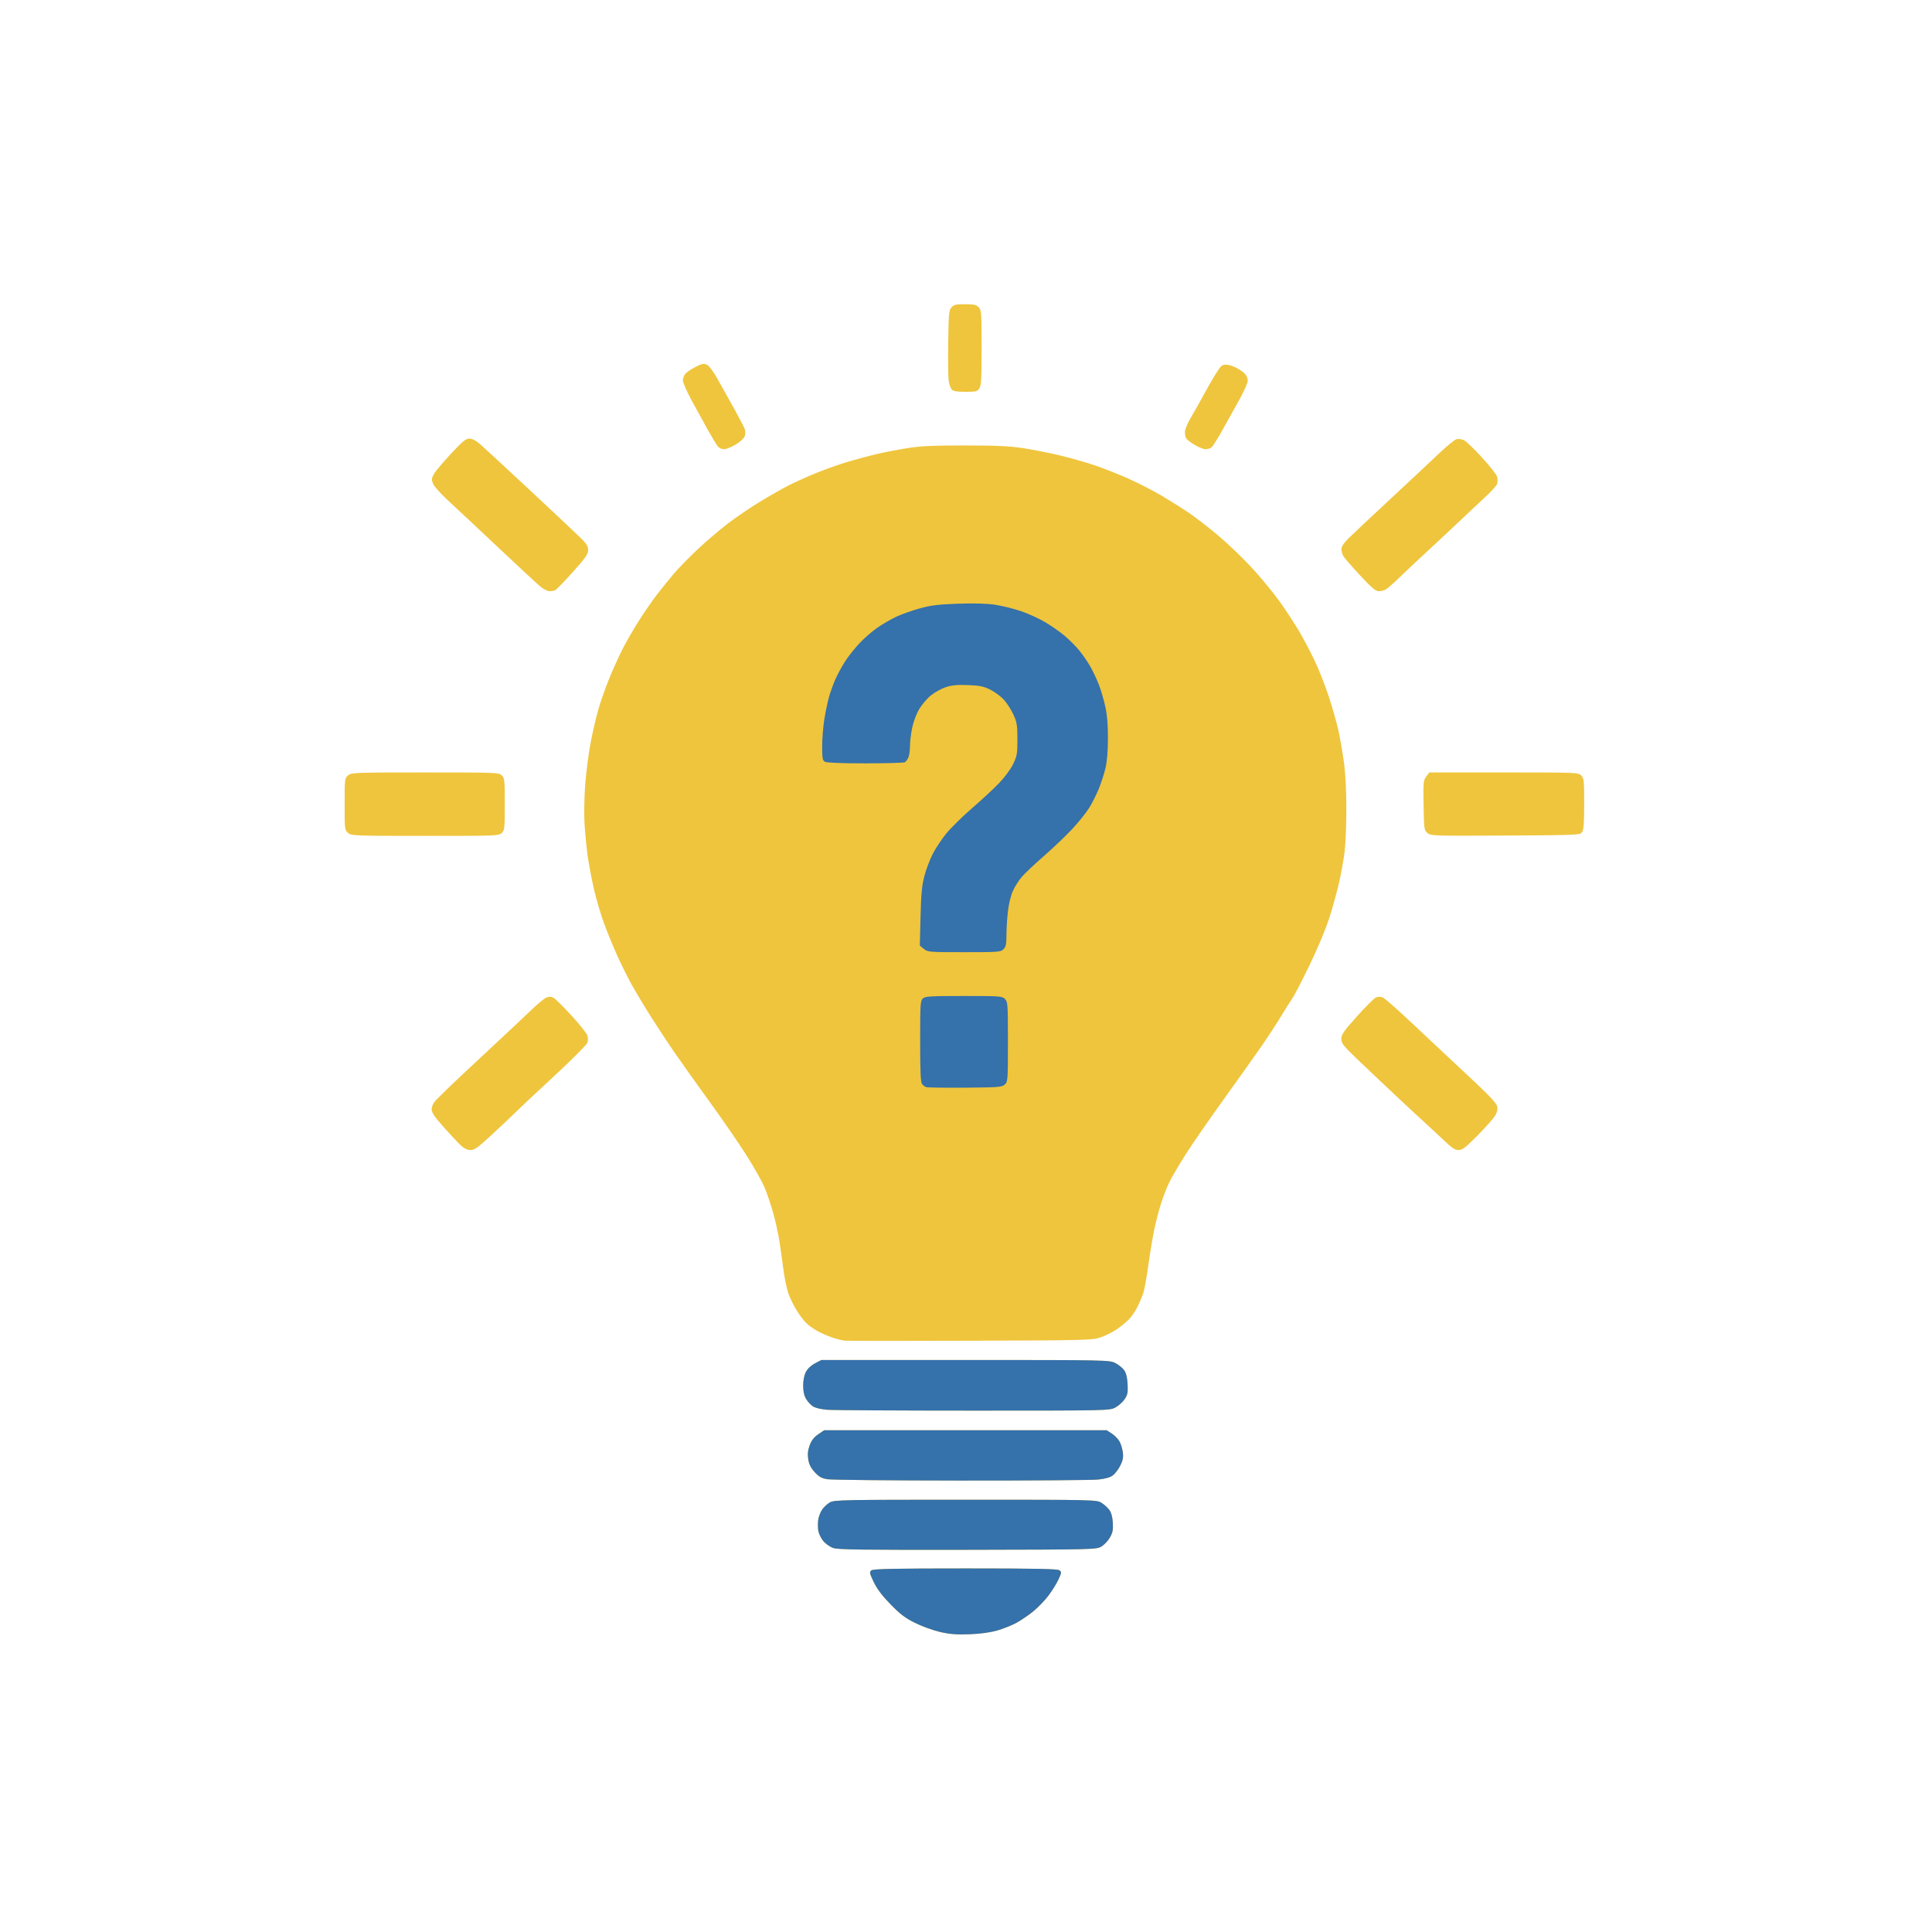
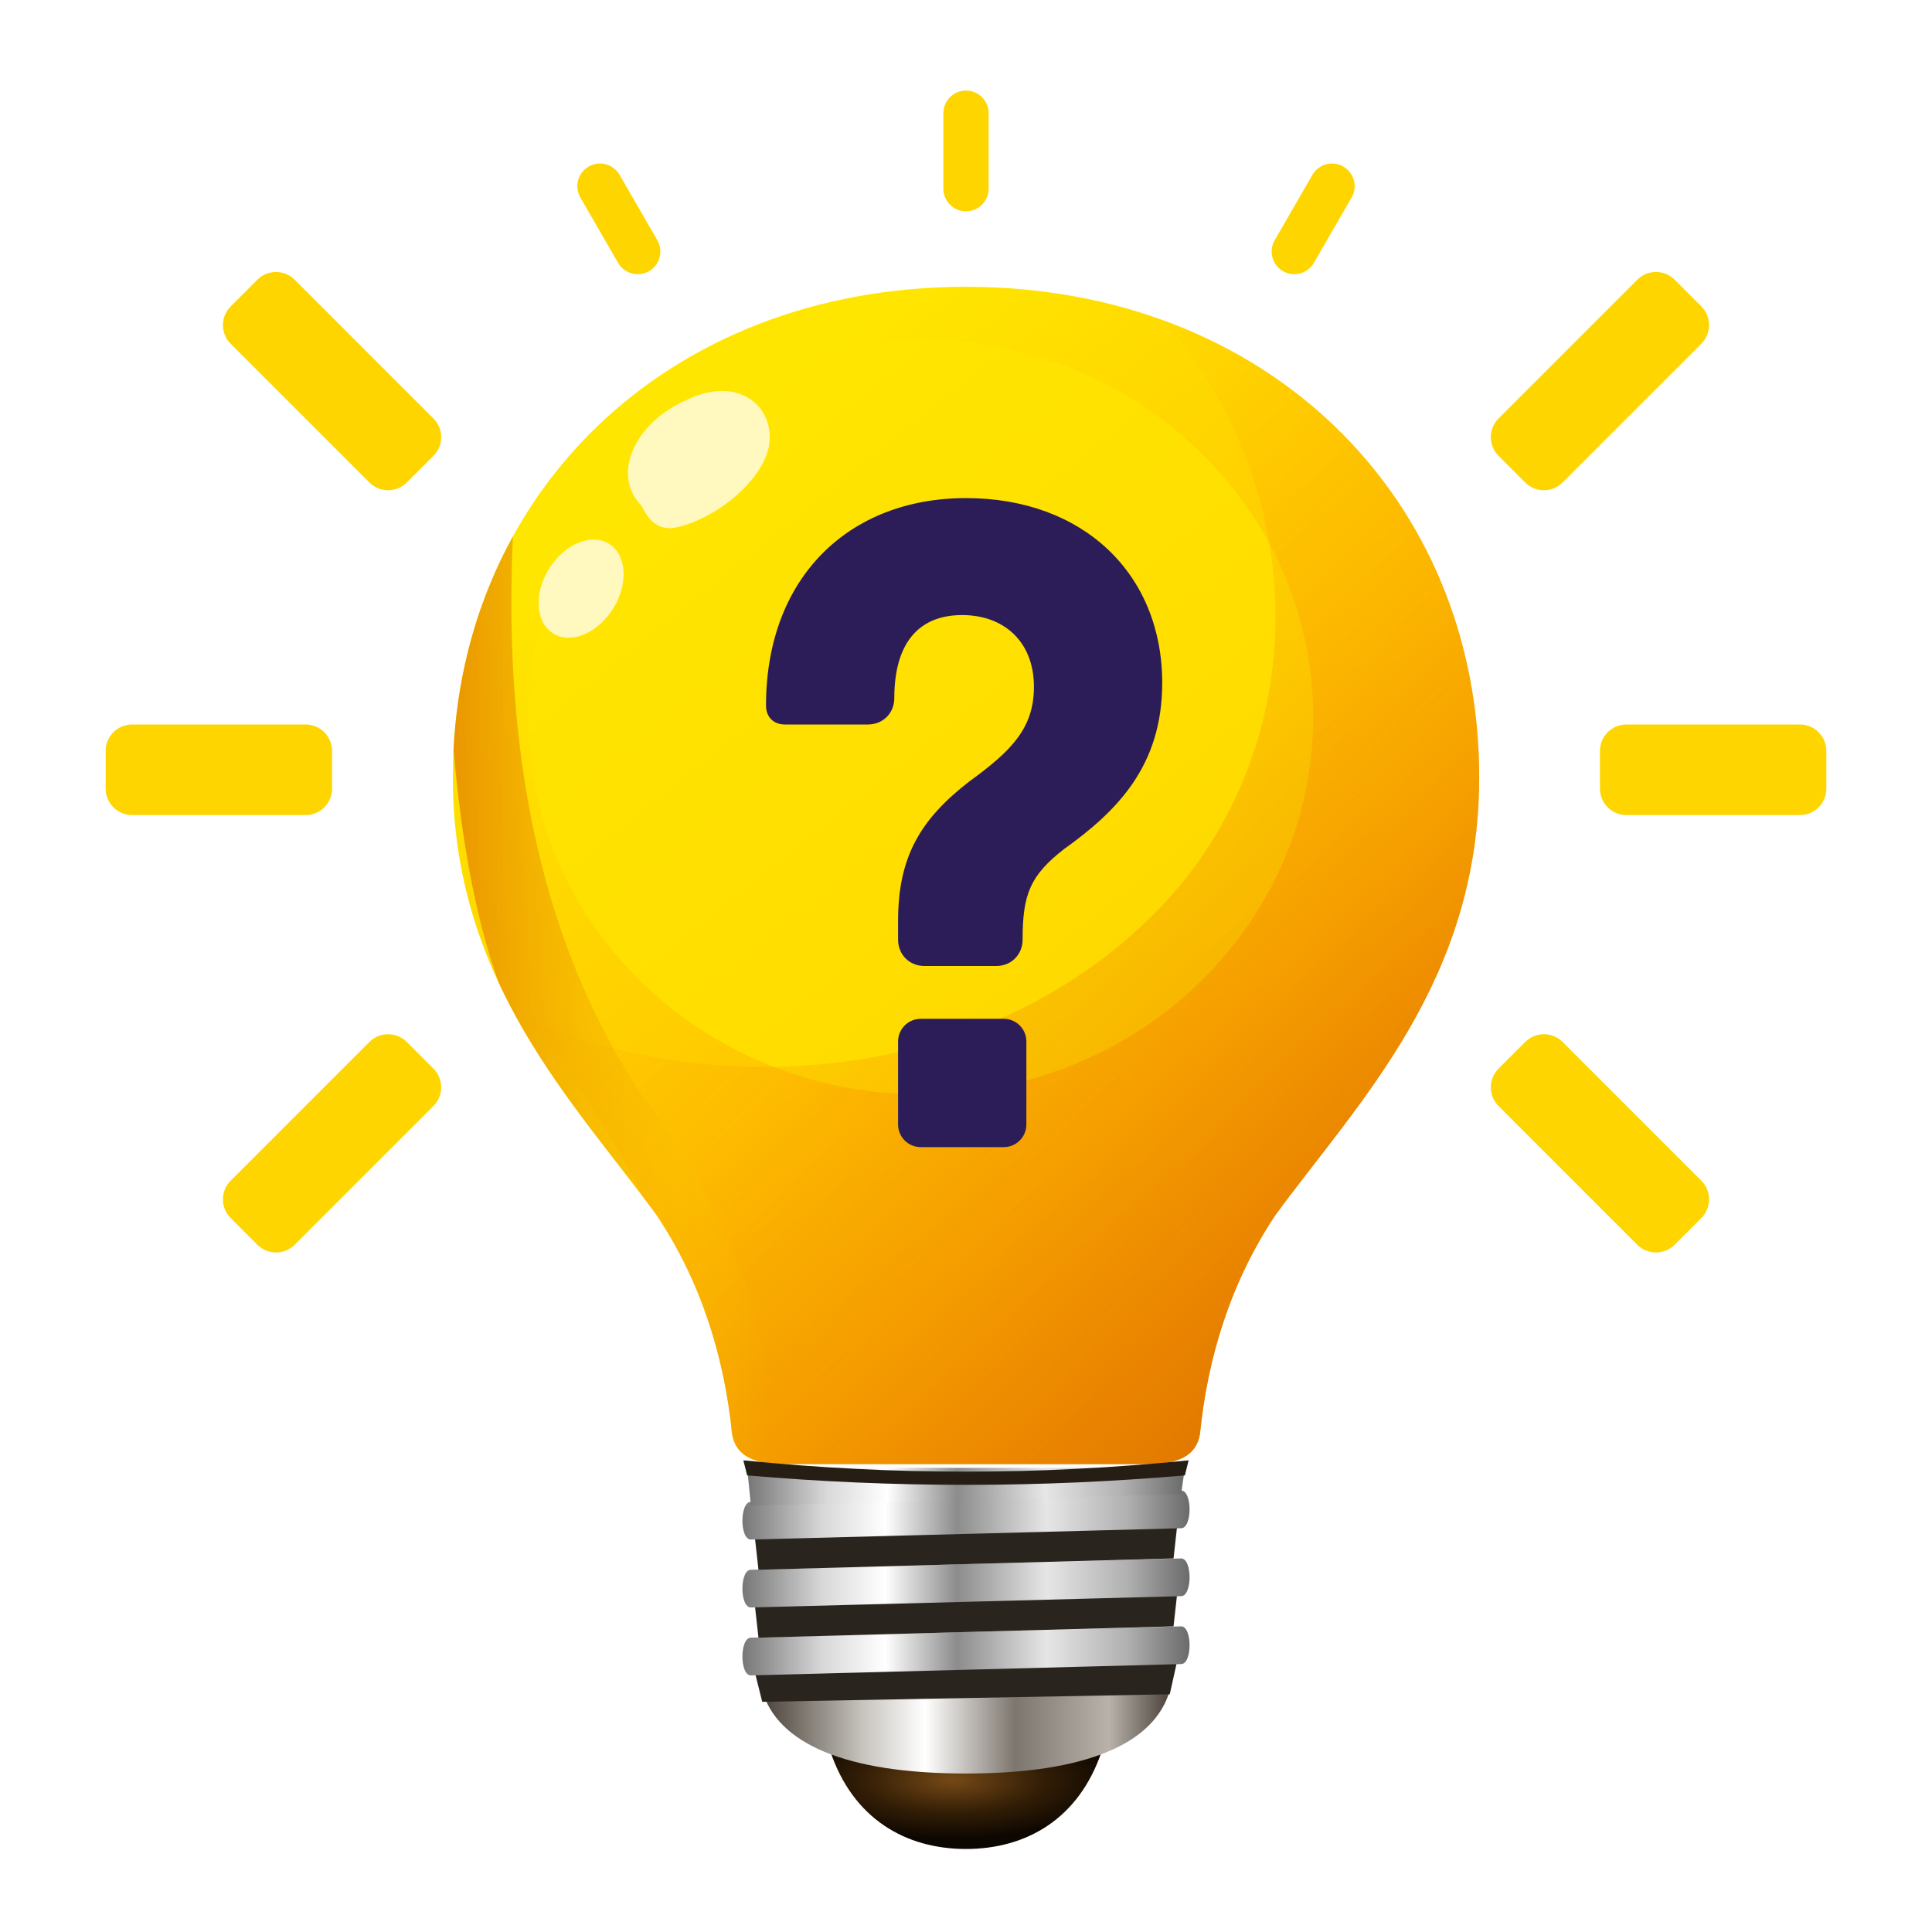
- <svg xmlns="http://www.w3.org/2000/svg" width="40" height="40" viewBox="0 0 210 297" version="1.1" id="svg1" xml:space="preserve">
-   <defs id="defs1" />
-   <g id="layer1">
-     <g id="g1" transform="matrix(0.8497614,0,0,0.8775747,-12.88914,39.1045)">
-       <path style="fill:#efc53d" d="m 134.077,241.322 c -1.274,-0.279 -3.333,-0.999 -4.576,-1.601 -1.797,-0.87 -2.707,-1.539 -4.437,-3.263 -1.509,-1.505 -2.436,-2.696 -3.023,-3.889 -0.775,-1.575 -0.81,-1.748 -0.407,-2.051 0.341,-0.256 4.165,-0.331 17.008,-0.331 12.846,0 16.665,0.074 17.001,0.331 0.397,0.303 0.38,0.442 -0.208,1.654 -0.353,0.728 -1.181,2.007 -1.841,2.842 -0.659,0.836 -1.881,2.054 -2.713,2.708 -0.833,0.654 -2.172,1.539 -2.976,1.968 -0.804,0.429 -2.354,1.032 -3.444,1.342 -1.297,0.368 -3.034,0.603 -5.025,0.68 -2.354,0.09 -3.567,0.002 -5.359,-0.39 z m -19.38,-14.718 c -0.582,-0.198 -1.385,-0.747 -1.784,-1.22 -0.399,-0.473 -0.801,-1.26 -0.892,-1.749 -0.092,-0.489 -0.105,-1.352 -0.029,-1.918 0.076,-0.566 0.398,-1.394 0.715,-1.839 0.317,-0.446 0.954,-1.017 1.416,-1.269 0.779,-0.426 2.544,-0.459 24.519,-0.459 23.204,0 23.698,0.011 24.579,0.529 0.494,0.291 1.141,0.855 1.438,1.253 0.356,0.478 0.572,1.243 0.634,2.249 0.076,1.223 -0.026,1.731 -0.512,2.568 -0.334,0.574 -1.023,1.288 -1.532,1.587 -0.914,0.537 -1.23,0.544 -24.209,0.586 -19.02,0.034 -23.477,-0.024 -24.342,-0.318 z m -1.058,-12.044 c -1.05,-0.175 -1.523,-0.435 -2.294,-1.259 -0.711,-0.761 -1.021,-1.369 -1.156,-2.274 -0.134,-0.896 -0.06,-1.562 0.271,-2.429 0.32,-0.838 0.777,-1.406 1.534,-1.907 l 1.078,-0.713 h 25.552 25.552 l 0.926,0.577 c 0.509,0.317 1.135,0.933 1.391,1.367 0.256,0.435 0.531,1.306 0.612,1.937 0.114,0.884 0.007,1.415 -0.465,2.321 -0.337,0.646 -0.943,1.416 -1.346,1.71 -0.484,0.353 -1.386,0.6 -2.646,0.727 -1.051,0.105 -12.211,0.185 -24.798,0.177 -12.588,-0.008 -23.482,-0.114 -24.209,-0.235 z m -0.034,-12.168 c -1.13,-0.088 -2.169,-0.333 -2.592,-0.61 -0.388,-0.255 -0.938,-0.843 -1.222,-1.308 -0.346,-0.567 -0.516,-1.325 -0.517,-2.305 -6.1e-4,-0.901 0.184,-1.812 0.482,-2.381 0.3,-0.573 0.922,-1.147 1.644,-1.517 l 1.161,-0.595 h 26.054 c 25.584,0 26.074,0.01 27.13,0.533 0.592,0.293 1.312,0.858 1.6,1.255 0.36,0.496 0.554,1.263 0.618,2.444 0.08,1.463 0.001,1.857 -0.524,2.624 -0.34,0.497 -1.094,1.152 -1.677,1.455 -1.051,0.548 -1.231,0.552 -25.665,0.552 -13.533,0 -25.455,-0.066 -26.492,-0.147 z m 3.209,-12.103 c -0.437,-0.043 -1.389,-0.268 -2.117,-0.5 -0.728,-0.231 -1.871,-0.695 -2.542,-1.031 -0.67,-0.336 -1.614,-0.942 -2.096,-1.349 -0.483,-0.406 -1.329,-1.437 -1.881,-2.291 -0.552,-0.854 -1.255,-2.225 -1.563,-3.047 -0.308,-0.822 -0.729,-2.803 -0.937,-4.404 -0.208,-1.601 -0.55,-3.922 -0.761,-5.159 -0.211,-1.237 -0.692,-3.314 -1.07,-4.615 -0.377,-1.302 -1.047,-3.234 -1.489,-4.295 -0.442,-1.061 -1.961,-3.687 -3.376,-5.836 -1.415,-2.149 -4.359,-6.288 -6.541,-9.199 -2.183,-2.91 -4.989,-6.72 -6.236,-8.467 -1.247,-1.746 -3.277,-4.723 -4.511,-6.615 -1.233,-1.892 -2.816,-4.452 -3.517,-5.689 -0.701,-1.237 -1.83,-3.44 -2.51,-4.895 -0.68,-1.455 -1.721,-3.896 -2.313,-5.424 -0.592,-1.528 -1.438,-4.266 -1.88,-6.085 -0.441,-1.819 -0.978,-4.557 -1.194,-6.085 -0.215,-1.528 -0.469,-4.088 -0.565,-5.689 -0.095,-1.601 -0.037,-4.637 0.129,-6.747 0.167,-2.11 0.597,-5.352 0.956,-7.203 0.359,-1.852 1.007,-4.558 1.44,-6.015 0.433,-1.456 1.387,-4.047 2.121,-5.757 0.734,-1.71 1.859,-4.073 2.501,-5.25 0.642,-1.177 1.898,-3.253 2.791,-4.613 0.893,-1.36 2.289,-3.316 3.102,-4.346 0.813,-1.03 2.201,-2.697 3.084,-3.704 0.883,-1.007 2.855,-2.964 4.383,-4.348 1.528,-1.384 3.969,-3.398 5.424,-4.476 1.455,-1.078 4.015,-2.768 5.689,-3.756 1.673,-0.987 3.995,-2.271 5.159,-2.853 1.164,-0.582 3.486,-1.597 5.159,-2.257 1.673,-0.659 4.293,-1.556 5.821,-1.993 1.528,-0.437 3.85,-1.036 5.159,-1.331 1.31,-0.295 3.75,-0.752 5.424,-1.015 2.4,-0.377 4.607,-0.477 10.451,-0.477 5.76,6.48e-4 8.115,0.106 10.583,0.475 1.746,0.261 4.679,0.82 6.518,1.242 1.839,0.422 4.651,1.191 6.249,1.708 1.598,0.517 4.41,1.588 6.249,2.381 1.839,0.793 4.623,2.183 6.187,3.088 1.564,0.906 3.737,2.235 4.828,2.954 1.091,0.719 3.366,2.419 5.054,3.779 1.688,1.36 4.419,3.875 6.069,5.591 1.65,1.715 3.972,4.429 5.16,6.029 1.188,1.601 2.831,4.026 3.65,5.391 0.82,1.364 2.08,3.686 2.8,5.159 0.721,1.474 1.837,4.227 2.482,6.119 0.645,1.892 1.42,4.511 1.724,5.821 0.303,1.31 0.759,3.81 1.011,5.556 0.308,2.129 0.462,4.875 0.468,8.334 0.005,2.838 -0.144,6.29 -0.331,7.673 -0.187,1.382 -0.633,3.764 -0.99,5.292 -0.357,1.528 -1.137,4.266 -1.733,6.085 -0.647,1.976 -2.095,5.332 -3.595,8.334 -1.381,2.765 -2.778,5.384 -3.104,5.821 -0.326,0.437 -1.221,1.806 -1.989,3.043 -0.768,1.237 -2.242,3.44 -3.275,4.895 -1.033,1.455 -4.135,5.682 -6.893,9.393 -2.758,3.711 -5.99,8.235 -7.182,10.054 -1.192,1.819 -2.523,4.022 -2.958,4.895 -0.435,0.873 -1.102,2.54 -1.482,3.704 -0.38,1.164 -0.924,3.188 -1.209,4.498 -0.285,1.31 -0.772,4.143 -1.083,6.297 -0.31,2.153 -0.723,4.365 -0.917,4.914 -0.194,0.549 -0.657,1.6 -1.03,2.336 -0.373,0.736 -1.059,1.719 -1.524,2.184 -0.466,0.466 -1.451,1.253 -2.189,1.751 -0.738,0.497 -2.06,1.142 -2.936,1.432 -1.533,0.508 -2.417,0.531 -23.554,0.597 -12.078,0.038 -22.318,0.033 -22.754,-0.01 z M 47.435,156.17 c -0.457,-0.4 -1.852,-1.835 -3.099,-3.189 -1.771,-1.923 -2.267,-2.631 -2.267,-3.237 0,-0.485 0.272,-1.061 0.728,-1.537 0.4,-0.419 1.744,-1.7 2.987,-2.848 1.243,-1.148 4.511,-4.111 7.263,-6.585 2.752,-2.474 5.925,-5.361 7.051,-6.416 1.126,-1.055 2.36,-2.037 2.742,-2.183 0.496,-0.189 0.868,-0.17 1.301,0.067 0.333,0.182 1.809,1.6 3.28,3.153 1.471,1.552 2.749,3.121 2.841,3.487 0.092,0.365 0.093,0.897 0.003,1.181 -0.09,0.284 -1.973,2.168 -4.183,4.186 -2.211,2.019 -4.559,4.142 -5.218,4.72 -0.659,0.577 -2.153,1.946 -3.321,3.043 -1.167,1.096 -3.354,3.095 -4.859,4.441 -2.234,1.998 -2.891,2.447 -3.576,2.447 -0.538,0 -1.138,-0.261 -1.671,-0.728 z m 177.797,-0.931 c -0.985,-0.912 -2.327,-2.123 -2.982,-2.691 -0.655,-0.568 -2.91,-2.59 -5.011,-4.493 -2.101,-1.903 -5.345,-4.871 -7.21,-6.596 -3.062,-2.832 -3.39,-3.222 -3.39,-4.034 0,-0.775 0.391,-1.321 2.844,-3.973 1.564,-1.691 3.112,-3.177 3.44,-3.302 0.339,-0.129 0.852,-0.124 1.191,0.012 0.327,0.132 2.278,1.766 4.336,3.631 2.057,1.866 4.974,4.514 6.482,5.885 1.508,1.371 4.314,3.921 6.236,5.665 2.435,2.211 3.544,3.4 3.659,3.924 0.114,0.518 -3.2e-4,1.018 -0.367,1.611 -0.293,0.473 -1.714,2.02 -3.159,3.439 -2.191,2.151 -2.764,2.58 -3.453,2.58 -0.646,0 -1.215,-0.36 -2.617,-1.659 z M 26.951,101.359 c -0.613,-0.496 -0.625,-0.594 -0.625,-5.05 0,-4.457 0.012,-4.554 0.625,-5.05 0.597,-0.483 1.224,-0.506 13.957,-0.506 12.979,0 13.346,0.014 13.861,0.529 0.488,0.488 0.529,0.882 0.529,5.027 0,4.145 -0.042,4.539 -0.529,5.027 -0.515,0.515 -0.882,0.529 -13.861,0.529 -12.733,0 -13.36,-0.023 -13.957,-0.506 z m 195.271,0.007 c -0.615,-0.498 -0.635,-0.638 -0.711,-4.852 -0.073,-4.081 -0.044,-4.381 0.482,-5.051 l 0.56,-0.712 h 13.475 c 13.122,0 13.488,0.014 14.004,0.529 0.487,0.487 0.529,0.882 0.529,4.977 0,3.423 -0.086,4.566 -0.375,4.961 -0.362,0.495 -0.862,0.516 -13.853,0.587 -12.995,0.07 -13.5,0.055 -14.111,-0.439 z M 61.682,58.142 c -0.586,-0.473 -4.001,-3.539 -7.59,-6.813 -3.588,-3.274 -7.629,-6.938 -8.98,-8.142 -1.351,-1.204 -2.608,-2.557 -2.794,-3.006 -0.29,-0.7 -0.273,-0.936 0.117,-1.648 0.251,-0.457 1.628,-2.051 3.06,-3.542 2.166,-2.256 2.737,-2.712 3.396,-2.712 0.529,0 1.184,0.329 1.972,0.992 0.649,0.546 4.737,4.207 9.086,8.136 4.348,3.929 8.474,7.687 9.168,8.352 0.988,0.946 1.262,1.391 1.262,2.049 0,0.701 -0.465,1.343 -2.797,3.864 -1.538,1.663 -2.977,3.092 -3.197,3.176 -0.22,0.084 -0.678,0.153 -1.019,0.153 -0.341,0 -1.099,-0.387 -1.684,-0.86 z M 209.993,56.201 c -1.48,-1.541 -2.836,-3.059 -3.013,-3.373 -0.177,-0.315 -0.326,-0.856 -0.331,-1.202 -0.006,-0.401 0.4,-1.029 1.115,-1.726 0.618,-0.603 4.033,-3.712 7.587,-6.91 3.554,-3.198 7.595,-6.86 8.98,-8.138 1.385,-1.278 2.805,-2.395 3.155,-2.483 0.351,-0.088 0.968,0.005 1.373,0.206 0.404,0.201 1.876,1.578 3.271,3.059 1.395,1.481 2.61,2.99 2.702,3.354 0.091,0.364 0.088,0.907 -0.007,1.207 -0.095,0.3 -1.142,1.41 -2.325,2.466 -1.184,1.056 -3.053,2.754 -4.154,3.773 -1.101,1.019 -3.665,3.34 -5.699,5.159 -2.034,1.819 -4.533,4.095 -5.553,5.059 -1.02,0.963 -2.115,1.886 -2.433,2.051 -0.318,0.165 -0.893,0.299 -1.277,0.299 -0.542,0 -1.303,-0.629 -3.391,-2.801 z M 93.862,33.668 c -0.227,-0.255 -1.032,-1.535 -1.791,-2.844 -0.758,-1.31 -2.094,-3.665 -2.969,-5.233 -0.875,-1.569 -1.591,-3.15 -1.591,-3.514 0,-0.364 0.212,-0.897 0.472,-1.184 0.26,-0.287 1.09,-0.824 1.846,-1.194 1.148,-0.562 1.482,-0.623 2.03,-0.374 0.396,0.18 1.182,1.208 1.984,2.592 0.731,1.261 2.066,3.578 2.966,5.149 0.901,1.571 1.749,3.148 1.885,3.506 0.153,0.403 0.153,0.897 7.1e-5,1.3 -0.14,0.367 -0.856,0.999 -1.647,1.453 -0.77,0.442 -1.709,0.804 -2.087,0.805 -0.378,0.001 -0.872,-0.206 -1.099,-0.461 z m 86.222,-0.304 c -0.709,-0.417 -1.391,-0.921 -1.517,-1.12 -0.126,-0.199 -0.231,-0.709 -0.233,-1.133 -0.002,-0.453 0.472,-1.544 1.15,-2.646 0.635,-1.031 1.611,-2.708 2.169,-3.726 0.558,-1.019 1.526,-2.656 2.152,-3.638 0.996,-1.565 1.236,-1.786 1.943,-1.786 0.443,0 1.282,0.243 1.865,0.54 0.582,0.297 1.292,0.773 1.577,1.058 0.285,0.285 0.518,0.829 0.518,1.209 0,0.38 -0.695,1.898 -1.545,3.373 -0.85,1.475 -2.228,3.873 -3.064,5.328 -0.835,1.455 -1.711,2.795 -1.945,2.977 -0.235,0.182 -0.731,0.329 -1.104,0.326 -0.372,-0.003 -1.257,-0.346 -1.965,-0.763 z m -43.921,-9.687 c -0.22,-0.22 -0.475,-0.905 -0.566,-1.521 -0.091,-0.617 -0.128,-3.639 -0.082,-6.717 0.076,-5.062 0.132,-5.648 0.588,-6.152 0.425,-0.469 0.809,-0.556 2.447,-0.556 1.591,0 2.039,0.096 2.473,0.529 0.501,0.501 0.529,0.882 0.529,7.085 0,5.505 -0.066,6.65 -0.412,7.144 -0.366,0.523 -0.642,0.588 -2.495,0.588 -1.506,0 -2.194,-0.111 -2.483,-0.4 z" id="path2" />
-       <path style="fill:#3571ab" d="m 134.077,241.322 c -1.274,-0.279 -3.333,-0.999 -4.576,-1.601 -1.797,-0.87 -2.707,-1.539 -4.437,-3.263 -1.509,-1.505 -2.436,-2.696 -3.023,-3.889 -0.775,-1.575 -0.81,-1.748 -0.407,-2.051 0.341,-0.256 4.165,-0.331 17.008,-0.331 12.846,0 16.665,0.074 17.001,0.331 0.397,0.303 0.38,0.442 -0.208,1.654 -0.353,0.728 -1.181,2.007 -1.841,2.842 -0.659,0.836 -1.881,2.054 -2.713,2.708 -0.833,0.654 -2.172,1.539 -2.976,1.968 -0.804,0.429 -2.354,1.032 -3.444,1.342 -1.297,0.368 -3.034,0.603 -5.025,0.68 -2.354,0.09 -3.567,0.002 -5.359,-0.39 z m -19.38,-14.718 c -0.582,-0.198 -1.385,-0.747 -1.784,-1.22 -0.399,-0.473 -0.801,-1.26 -0.892,-1.749 -0.092,-0.489 -0.105,-1.352 -0.029,-1.918 0.076,-0.566 0.398,-1.394 0.715,-1.839 0.317,-0.446 0.954,-1.017 1.416,-1.269 0.779,-0.426 2.544,-0.459 24.519,-0.459 23.204,0 23.698,0.011 24.579,0.529 0.494,0.291 1.141,0.855 1.438,1.253 0.356,0.478 0.572,1.243 0.634,2.249 0.076,1.223 -0.026,1.731 -0.512,2.568 -0.334,0.574 -1.023,1.288 -1.532,1.587 -0.914,0.537 -1.23,0.544 -24.209,0.586 -19.02,0.034 -23.477,-0.024 -24.342,-0.318 z m -1.058,-12.044 c -1.05,-0.175 -1.523,-0.435 -2.294,-1.259 -0.711,-0.761 -1.021,-1.369 -1.156,-2.274 -0.134,-0.896 -0.06,-1.562 0.271,-2.429 0.32,-0.838 0.777,-1.406 1.534,-1.907 l 1.078,-0.713 h 25.552 25.552 l 0.926,0.577 c 0.509,0.317 1.135,0.933 1.391,1.367 0.256,0.435 0.531,1.306 0.612,1.937 0.114,0.884 0.007,1.415 -0.465,2.321 -0.337,0.646 -0.943,1.416 -1.346,1.71 -0.484,0.353 -1.386,0.6 -2.646,0.727 -1.051,0.105 -12.211,0.185 -24.798,0.177 -12.588,-0.008 -23.482,-0.114 -24.209,-0.235 z m -0.034,-12.168 c -1.13,-0.088 -2.169,-0.333 -2.592,-0.61 -0.388,-0.255 -0.938,-0.843 -1.222,-1.308 -0.346,-0.567 -0.516,-1.325 -0.517,-2.305 -6.1e-4,-0.901 0.184,-1.812 0.482,-2.381 0.3,-0.573 0.922,-1.147 1.644,-1.517 l 1.161,-0.595 h 26.054 c 25.584,0 26.074,0.01 27.13,0.533 0.592,0.293 1.312,0.858 1.6,1.255 0.36,0.496 0.554,1.263 0.618,2.444 0.08,1.463 0.001,1.857 -0.524,2.624 -0.34,0.497 -1.094,1.152 -1.677,1.455 -1.051,0.548 -1.231,0.552 -25.665,0.552 -13.533,0 -25.455,-0.066 -26.492,-0.147 z m 17.893,-56.519 c -0.218,-0.082 -0.546,-0.336 -0.728,-0.565 -0.246,-0.31 -0.331,-2.226 -0.331,-7.469 0,-6.496 0.038,-7.087 0.484,-7.49 0.424,-0.384 1.336,-0.438 7.408,-0.438 6.572,0 6.951,0.027 7.454,0.529 0.502,0.502 0.529,0.882 0.529,7.5 0,6.748 -0.018,6.987 -0.556,7.474 -0.513,0.464 -1.08,0.508 -7.21,0.556 -3.659,0.029 -6.832,-0.015 -7.05,-0.097 z m -0.392,-24.208 -0.728,-0.572 0.129,-5.05 c 0.102,-3.994 0.245,-5.482 0.685,-7.114 0.305,-1.135 0.984,-2.879 1.507,-3.876 0.524,-0.996 1.641,-2.628 2.483,-3.625 0.842,-0.997 2.947,-2.997 4.678,-4.444 1.731,-1.447 3.937,-3.431 4.902,-4.41 1.013,-1.027 2.076,-2.432 2.514,-3.322 0.689,-1.402 0.758,-1.797 0.755,-4.321 -0.002,-2.442 -0.086,-2.958 -0.697,-4.265 -0.382,-0.818 -1.136,-1.975 -1.675,-2.572 -0.539,-0.597 -1.65,-1.413 -2.469,-1.813 -1.238,-0.606 -1.922,-0.746 -4.06,-0.832 -1.918,-0.077 -2.935,0.011 -4.005,0.348 -0.788,0.248 -2.001,0.887 -2.694,1.419 -0.693,0.533 -1.664,1.625 -2.156,2.427 -0.525,0.855 -1.058,2.225 -1.287,3.307 -0.215,1.017 -0.394,2.481 -0.396,3.255 -0.003,0.774 -0.141,1.667 -0.309,1.984 -0.167,0.318 -0.435,0.665 -0.595,0.772 -0.16,0.107 -3.365,0.196 -7.122,0.198 -4.21,0.003 -7.027,-0.101 -7.342,-0.27 -0.45,-0.241 -0.512,-0.573 -0.512,-2.743 0,-1.358 0.184,-3.527 0.409,-4.819 0.225,-1.292 0.597,-3.005 0.827,-3.805 0.23,-0.8 0.746,-2.186 1.148,-3.079 0.402,-0.893 1.228,-2.357 1.836,-3.252 0.608,-0.896 1.783,-2.316 2.61,-3.156 0.827,-0.841 2.251,-2.032 3.163,-2.648 0.912,-0.616 2.46,-1.483 3.44,-1.926 0.979,-0.443 2.912,-1.103 4.294,-1.467 2.008,-0.528 3.397,-0.69 6.91,-0.804 2.831,-0.092 5.186,-0.028 6.615,0.181 1.22,0.178 3.289,0.667 4.599,1.087 1.31,0.42 3.316,1.298 4.458,1.95 1.142,0.652 2.75,1.74 3.572,2.416 0.822,0.676 2.001,1.822 2.619,2.546 0.618,0.724 1.523,1.997 2.011,2.829 0.488,0.832 1.19,2.281 1.562,3.22 0.371,0.939 0.891,2.659 1.154,3.823 0.333,1.474 0.476,3.162 0.469,5.556 -0.007,2.291 -0.158,4.04 -0.452,5.238 -0.243,0.989 -0.791,2.618 -1.218,3.621 -0.427,1.003 -1.199,2.485 -1.716,3.293 -0.517,0.809 -1.865,2.441 -2.996,3.627 -1.13,1.186 -3.424,3.311 -5.098,4.723 -1.673,1.412 -3.503,3.077 -4.065,3.701 -0.562,0.623 -1.311,1.763 -1.663,2.532 -0.373,0.815 -0.746,2.318 -0.894,3.604 -0.139,1.213 -0.254,3.069 -0.256,4.124 -0.002,1.564 -0.1,2.016 -0.531,2.447 -0.501,0.501 -0.882,0.529 -7.108,0.529 -6.344,0 -6.605,-0.021 -7.307,-0.572 z" id="path1" />
-     </g>
+ <svg xmlns="http://www.w3.org/2000/svg" viewBox="0 0 256 256" width="256" height="256">
+   <defs>
+     <linearGradient id="bulbGrad" x1="25%" y1="15%" x2="75%" y2="85%">
+       <stop offset="0%" stop-color="#FFE600" />
+       <stop offset="55%" stop-color="#FFC700" />
+       <stop offset="100%" stop-color="#F29400" />
+     </linearGradient>
+     <linearGradient id="bulbShade" x1="30%" y1="30%" x2="80%" y2="90%">
+       <stop offset="0%" stop-color="#FF9D00" stop-opacity="0" />
+       <stop offset="65%" stop-color="#F08A00" stop-opacity="0.45" />
+       <stop offset="100%" stop-color="#E07600" stop-opacity="0.9" />
+     </linearGradient>
+     <linearGradient id="leftEdge" x1="0%" y1="0%" x2="100%" y2="0%">
+       <stop offset="0%" stop-color="#E58500" stop-opacity="0.85" />
+       <stop offset="100%" stop-color="#FFD400" stop-opacity="0" />
+     </linearGradient>
+     <linearGradient id="metalGrad" x1="0%" y1="0%" x2="100%" y2="0%">
+       <stop offset="0%" stop-color="#767676" />
+       <stop offset="18%" stop-color="#D8D8D8" />
+       <stop offset="32%" stop-color="#FFFFFF" />
+       <stop offset="48%" stop-color="#8C8C8C" />
+       <stop offset="68%" stop-color="#E6E6E6" />
+       <stop offset="86%" stop-color="#B0B0B0" />
+       <stop offset="100%" stop-color="#6A6A6A" />
+     </linearGradient>
+     <linearGradient id="metalCapGrad" x1="0%" y1="0%" x2="100%" y2="0%">
+       <stop offset="0%" stop-color="#4A423A" />
+       <stop offset="25%" stop-color="#C8C4BE" />
+       <stop offset="40%" stop-color="#FFFFFF" />
+       <stop offset="62%" stop-color="#7D766E" />
+       <stop offset="85%" stop-color="#B8B2AA" />
+       <stop offset="100%" stop-color="#4A423A" />
+     </linearGradient>
+     <radialGradient id="tipGrad" cx="45%" cy="30%" r="60%">
+       <stop offset="0%" stop-color="#754916" />
+       <stop offset="55%" stop-color="#331E06" />
+       <stop offset="100%" stop-color="#0D0701" />
+     </radialGradient>
+     <clipPath id="bulbClip">
+       <path d="M 128 38 C 88 38, 60 66, 60 103 C 60 130, 76 146, 87 161 C 93 170, 96 180, 97 190 C 97.5 193, 100 194, 104 194 L 152 194 C 156 194, 158.5 193, 159 190 C 160 180, 163 170, 169 161 C 180 146, 196 130, 196 103 C 196 66, 168 38, 128 38 Z" />
+     </clipPath>
+   </defs>
+   <g fill="#FFD500">
+     <rect x="125" y="12" width="6" height="16" rx="3" />
+     <rect x="171" y="21" width="6" height="16" rx="3" transform="rotate(30 174 29)" />
+     <rect x="206" y="34" width="12" height="33" rx="3.5" transform="rotate(45 212 50.5)" />
+     <rect x="212" y="96" width="30" height="12" rx="3.5" />
+     <rect x="206" y="135" width="12" height="33" rx="3.5" transform="rotate(135 212 151.5)" />
+     <rect x="38" y="135" width="12" height="33" rx="3.5" transform="rotate(-135 44 151.5)" />
+     <rect x="14" y="96" width="30" height="12" rx="3.5" />
+     <rect x="38" y="34" width="12" height="33" rx="3.5" transform="rotate(-45 44 50.5)" />
+     <rect x="79" y="21" width="6" height="16" rx="3" transform="rotate(-30 82 29)" />
+   </g>
+   <g clip-path="url(#bulbClip)">
+     <rect x="55" y="35" width="146" height="165" fill="url(#bulbGrad)" />
+     <ellipse cx="122" cy="95" rx="52" ry="50" fill="#FFE600" opacity="0.7" />
+     <path d="M 150 38 C 185 45, 200 75, 198 108 C 195 140, 172 158, 162 195 L 94 195 C 94 175, 86 155, 70 135 C 92 145, 128 145, 152 122 C 175 100, 175 62, 150 38 Z" fill="url(#bulbShade)" />
+     <path d="M 60 38 L 72 38 C 65 75, 65 115, 85 145 C 102 168, 102 182, 102 195 L 94 195 C 94 175, 85 160, 72 142 C 58 122, 58 80, 60 38 Z" fill="url(#leftEdge)" />
+   </g>
+   <path d="M 85 67 C 81 63, 84 56, 91 53 C 97 50, 102 53, 102 58 C 102 63, 95 69, 89 70 C 87 70, 86 69, 85 67 Z" fill="#FFFBE0" opacity="0.85" />
+   <ellipse cx="77" cy="78" rx="5" ry="7" transform="rotate(32 77 78)" fill="#FFFBE0" opacity="0.85" />
+   <g fill="#2C1D59">
+     <path d="M 101.5 93.5 C 101.5 76.5, 112.5 66, 128 66 C 143.5 66, 154 76, 154 90.5 C 154 101.5, 148 107.5, 141 112.5 C 136.5 116, 135.5 118.5, 135.5 124.5 C 135.5 126.5, 134 128, 132 128 L 122.5 128 C 120.5 128, 119 126.5, 119 124.5 L 119 122 C 119 113.5, 122 108.5, 128.5 103.5 C 134 99.5, 137 96.5, 137 91 C 137 85, 133 81.5, 127.5 81.5 C 121.5 81.5, 118.5 85.5, 118.5 92.5 C 118.5 94.5, 117 96, 115 96 L 104 96 C 102.5 96, 101.5 95, 101.5 93.5 Z" />
+     <rect x="119" y="135" width="17" height="17" rx="3" />
+   </g>
+   <g>
+     <path d="M 110 232 C 113 241, 120 245, 128 245 C 136 245, 143 241, 146 232 Z" fill="url(#tipGrad)" />
+     <path d="M 101 224 C 103 231, 112 235, 128 235 C 144 235, 153 231, 155 224 Z" fill="url(#metalCapGrad)" />
+     <path d="M 100 221.5 L 156 220 L 155 224.5 L 101 225.5 Z" fill="#2A241E" />
+     <path d="M 99.5 217 L 156.5 215.5 C 158 215.5, 158 220.5, 156.5 220.5 L 99.5 222 C 98 222, 98 217, 99.5 217 Z" fill="url(#metalGrad)" />
+     <path d="M 100 212.5 L 156 211 L 155.5 215.5 L 100.5 217 Z" fill="#2A241E" />
+     <path d="M 99.5 208 L 156.5 206.5 C 158 206.5, 158 211.5, 156.5 211.5 L 99.5 213 C 98 213, 98 208, 99.5 208 Z" fill="url(#metalGrad)" />
+     <path d="M 100 203.5 L 156 202 L 155.5 206.5 L 100.5 208 Z" fill="#2A241E" />
+     <path d="M 99.5 199 L 156.5 197.5 C 158 197.5, 158 202.5, 156.5 202.5 L 99.5 204 C 98 204, 98 199, 99.5 199 Z" fill="url(#metalGrad)" />
+     <path d="M 99 194.5 L 157 194.5 L 156.5 198 L 99.5 199.5 Z" fill="url(#metalGrad)" />
+     <path d="M 98.5 193.5 Q 128 196.5 157.5 193.5 L 157 195.5 Q 128 198 99 195.5 Z" fill="#261D15" />
  </g>
</svg>
